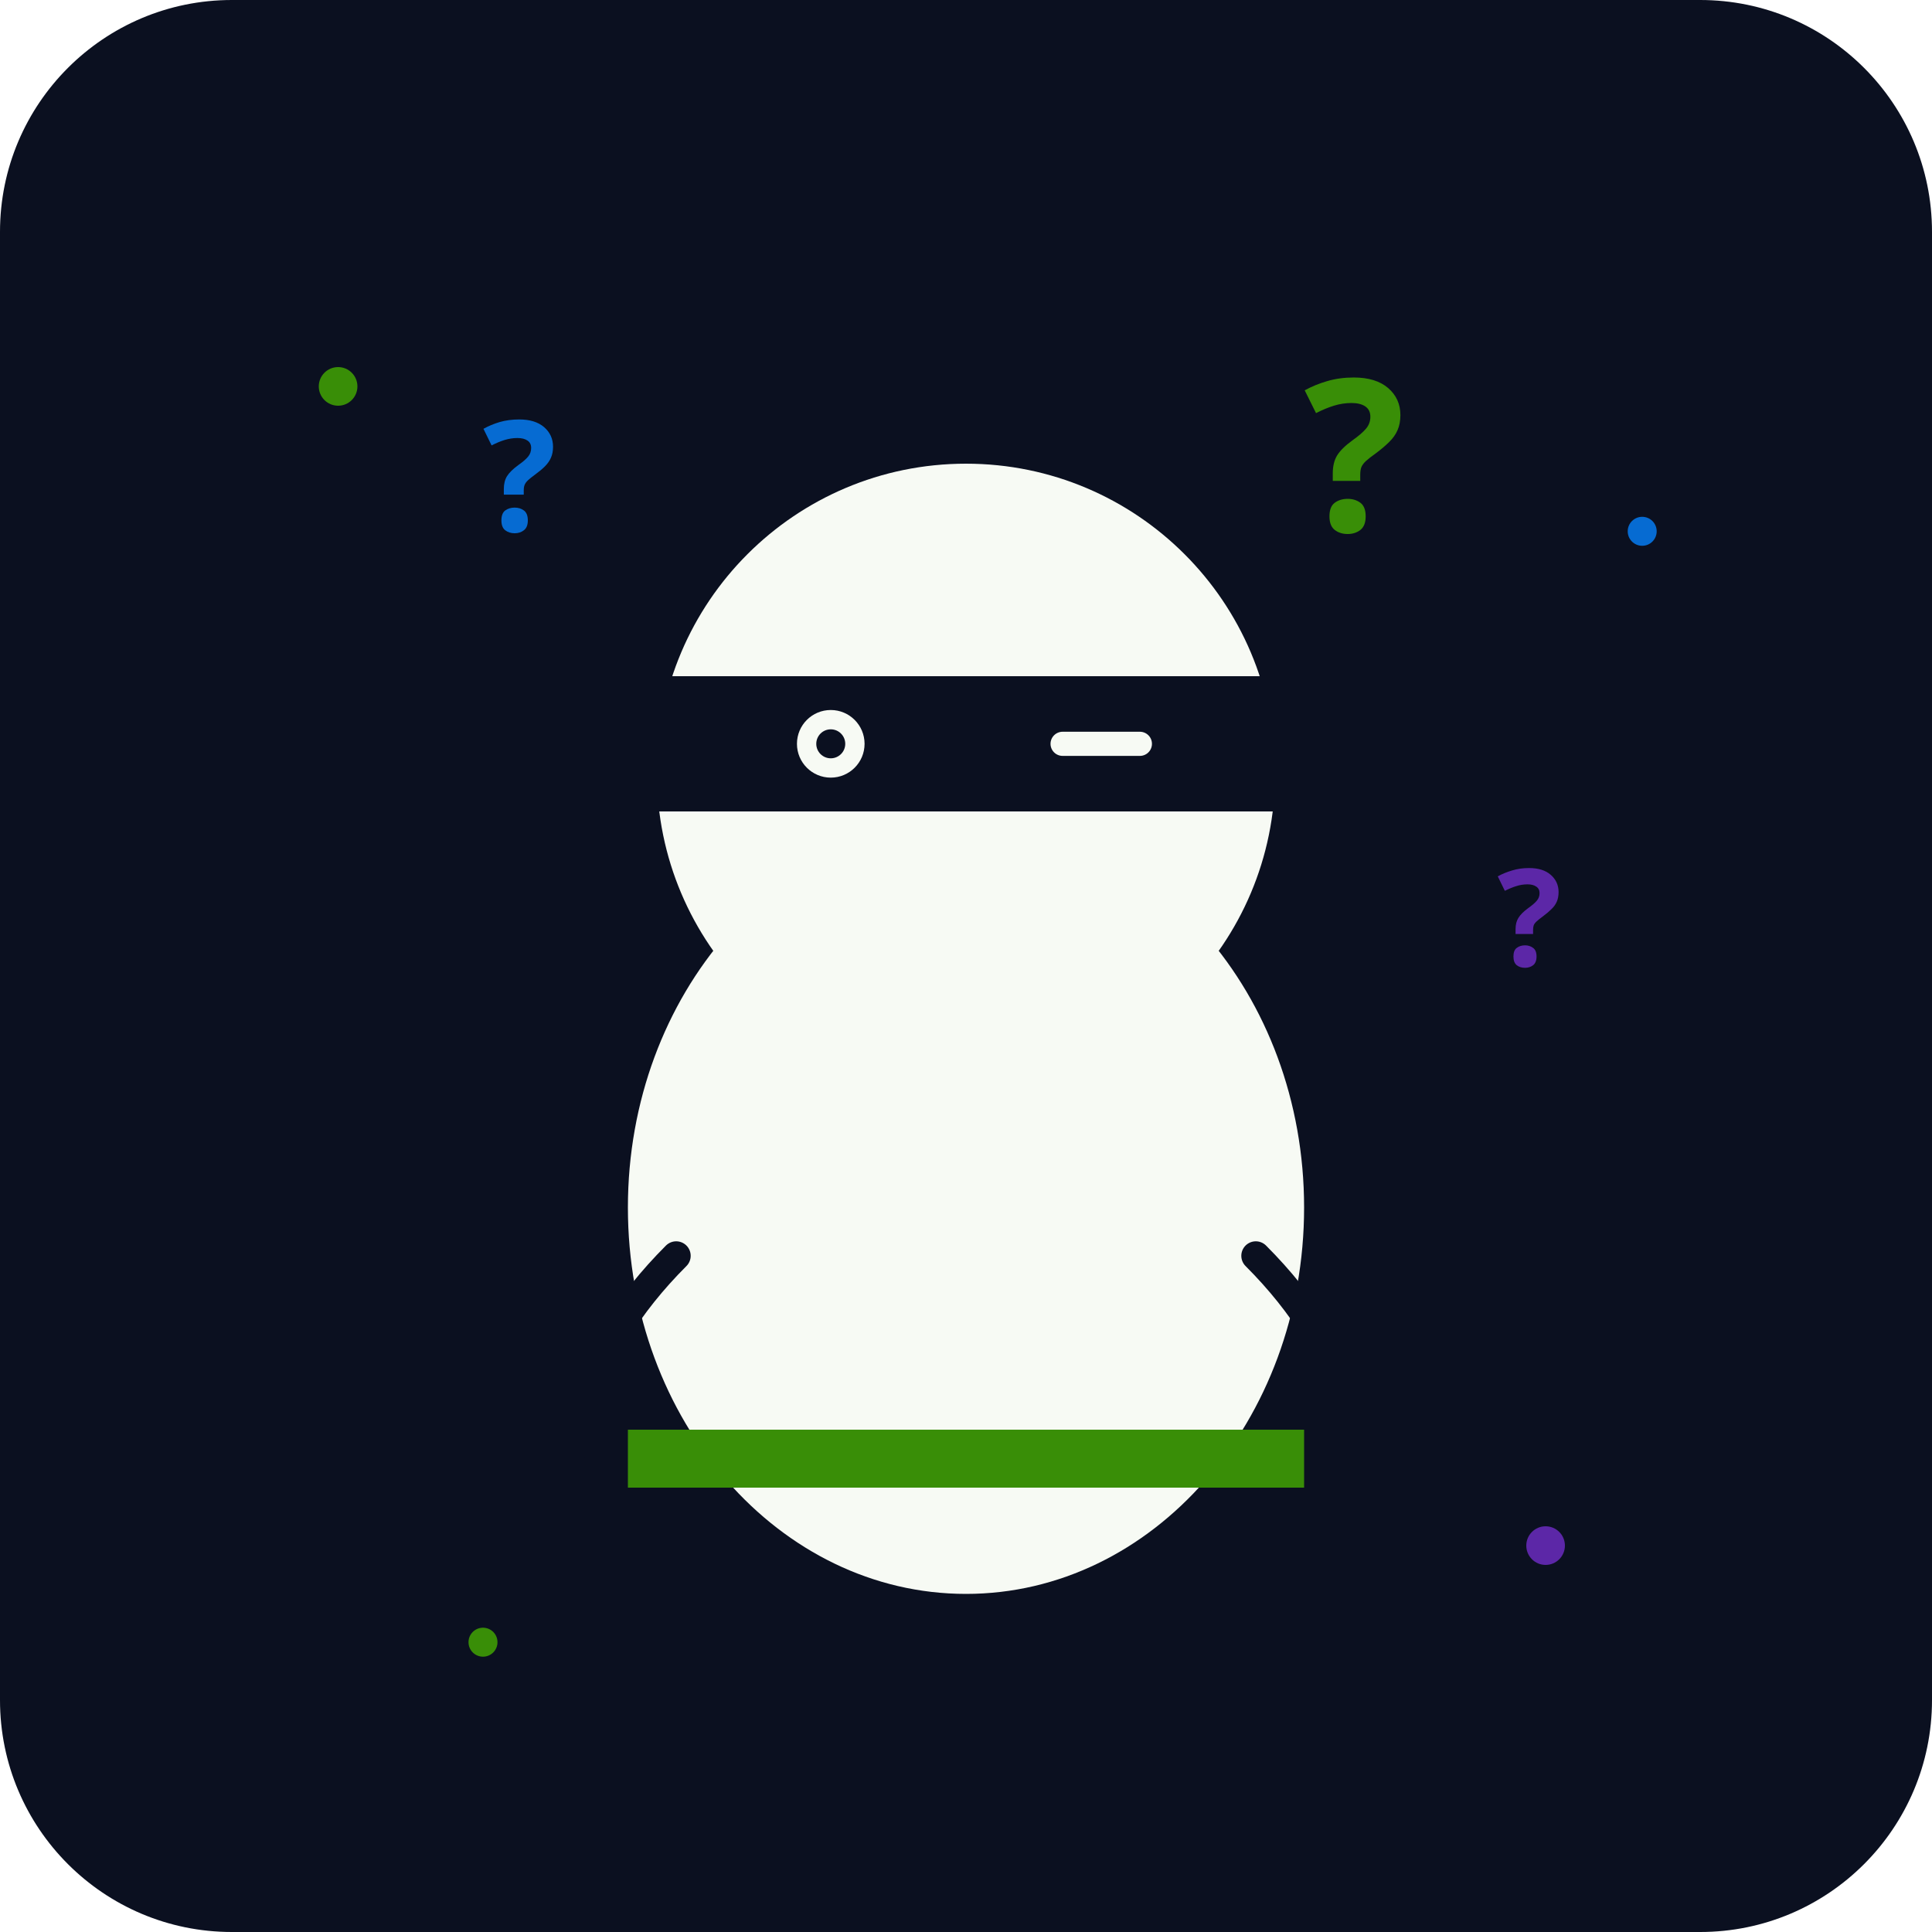
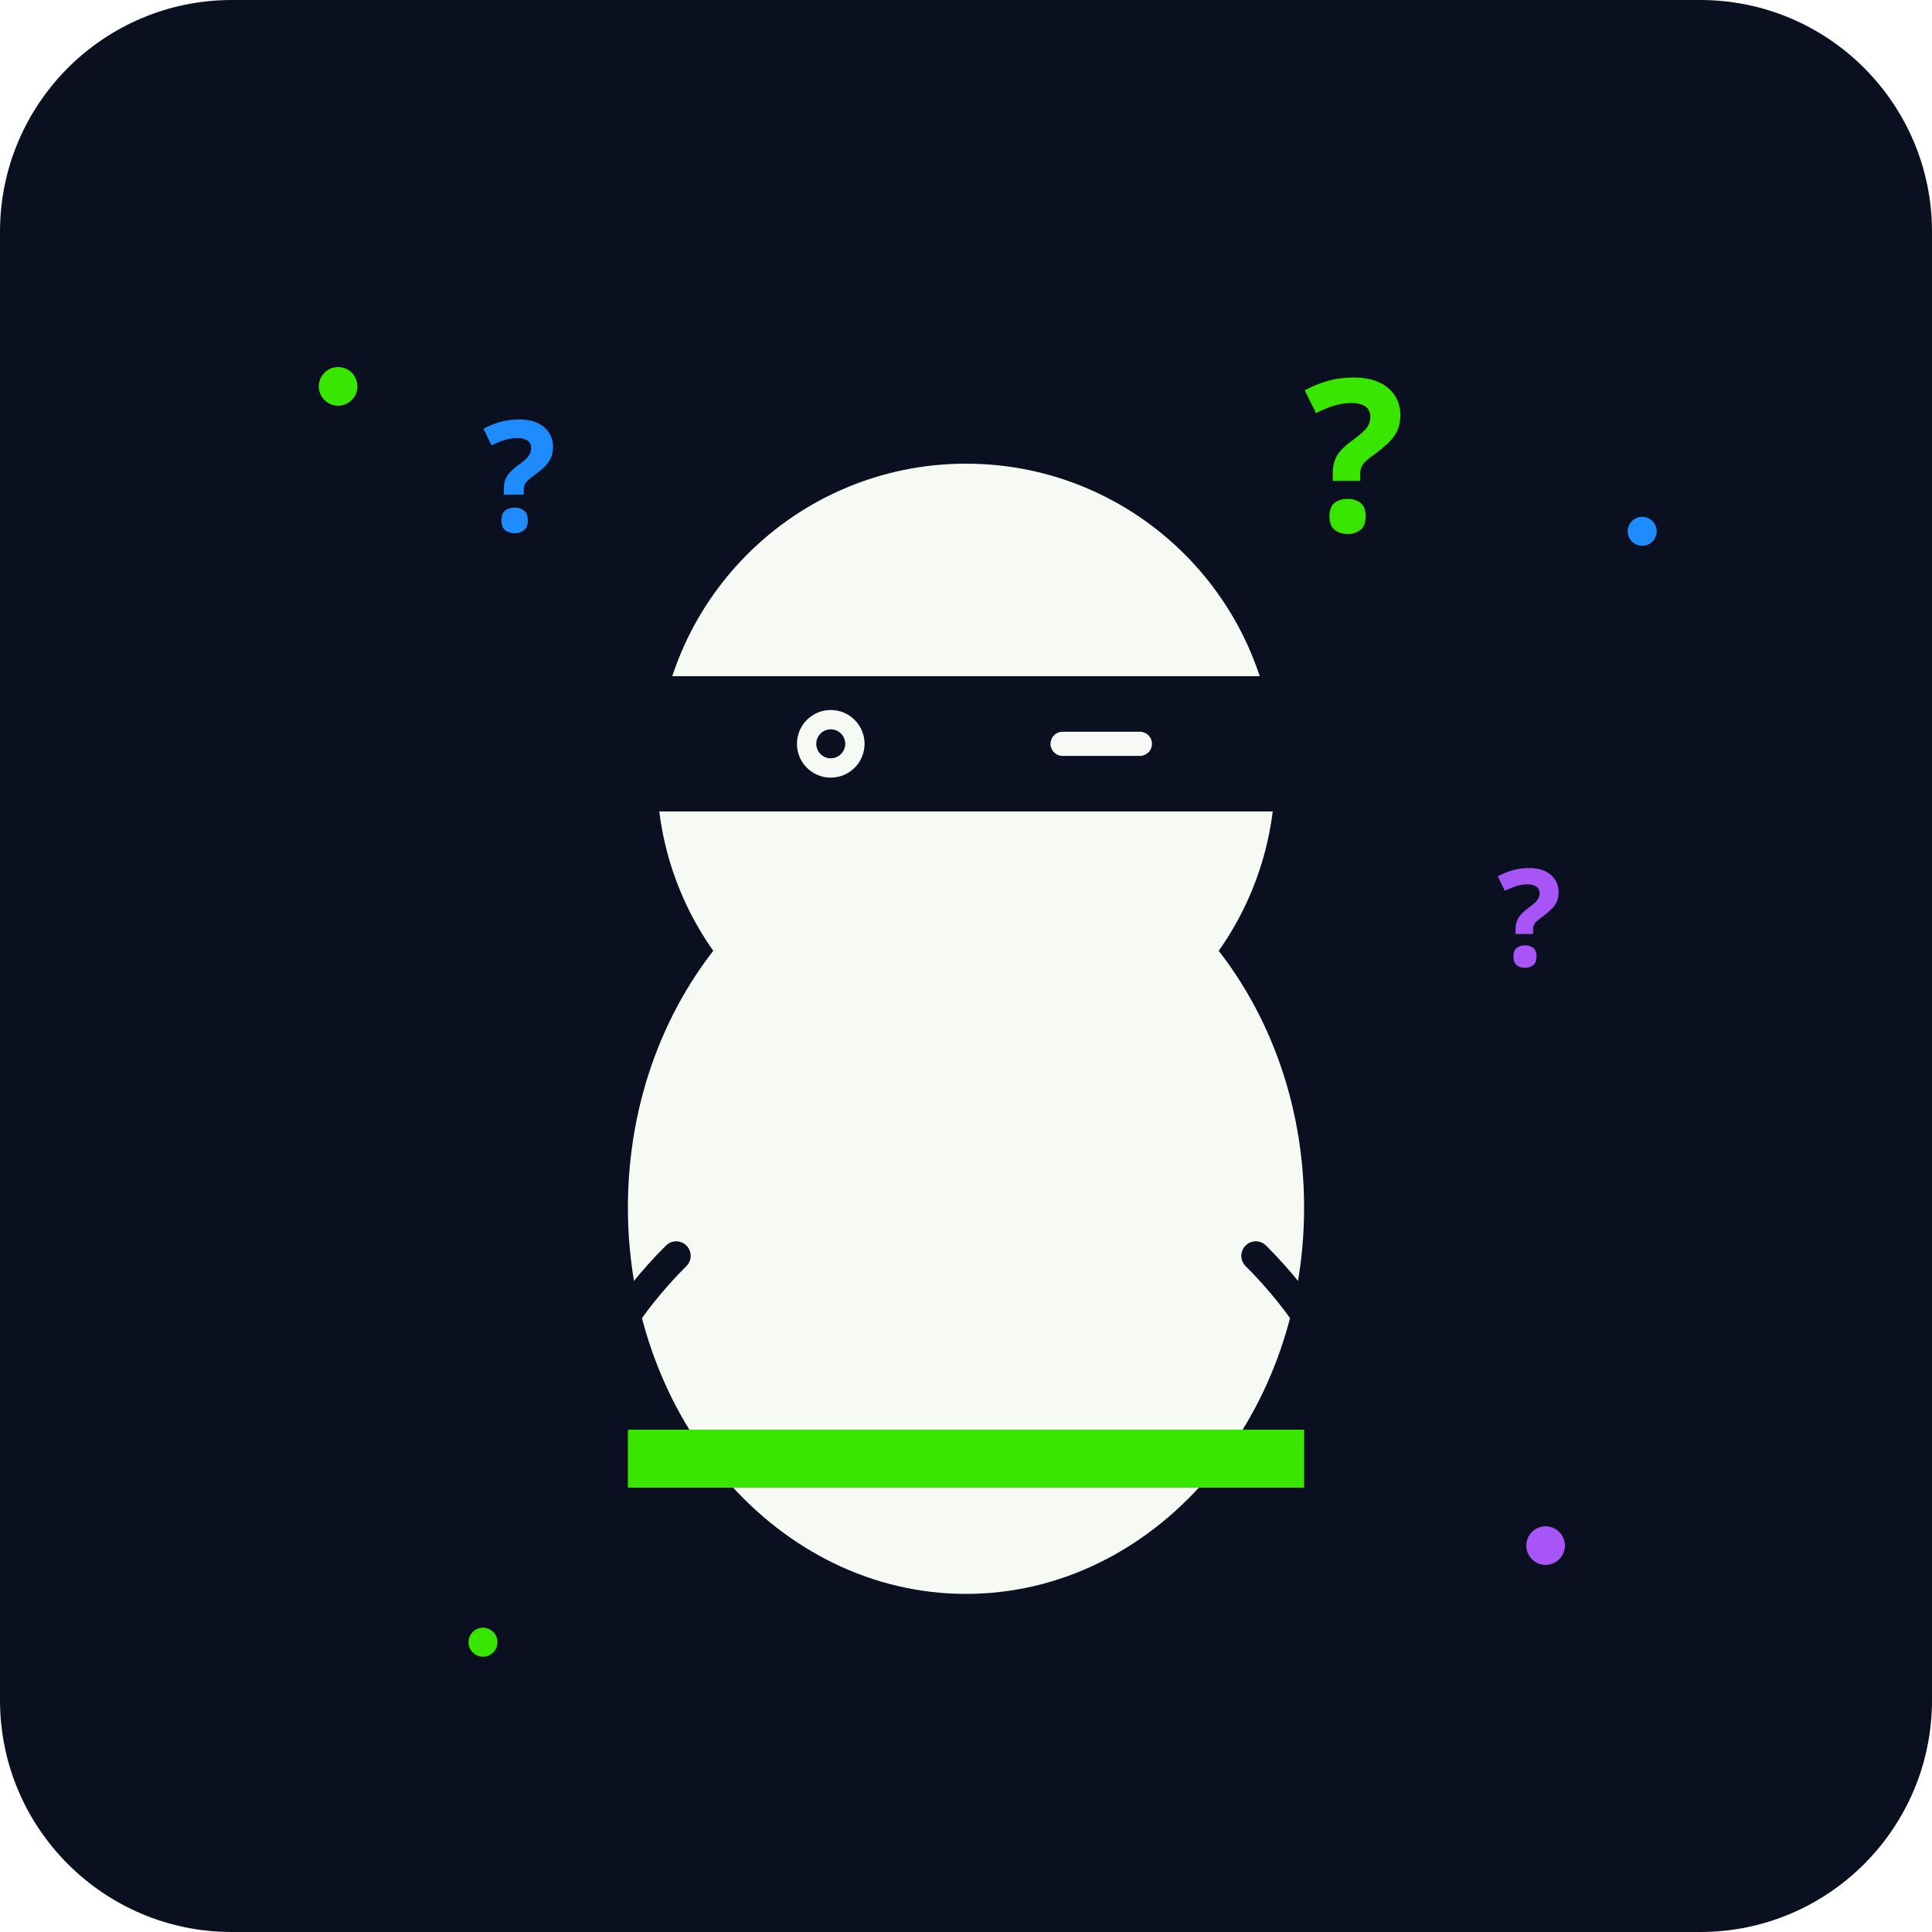
<svg xmlns="http://www.w3.org/2000/svg" viewBox="0 0 200 200" width="200" height="200" role="img" aria-label="Lost ninja illustration">
  <rect width="200" height="200" rx="24" fill="#0B1020" />
-   <circle cx="35" cy="40" r="2" fill="#398E07" />
-   <circle cx="170" cy="55" r="1.5" fill="#066BD2" />
-   <circle cx="160" cy="160" r="2" fill="#5C27A7" />
-   <circle cx="50" cy="170" r="1.5" fill="#398E07" />
+   <circle cx="35" cy="40" r="2" fill="#39E600" />
+   <circle cx="170" cy="55" r="1.5" fill="#1E8BFF" />
+   <circle cx="160" cy="160" r="2" fill="#A855F7" />
+   <circle cx="50" cy="170" r="1.5" fill="#39E600" />
  <ellipse cx="100" cy="125" rx="35" ry="40" fill="#F7FAF4" />
  <circle cx="100" cy="80" r="32" fill="#F7FAF4" />
  <rect x="68" y="70" width="64" height="14" fill="#0B1020" />
  <circle cx="86" cy="77" r="3.5" fill="#F7FAF4" />
  <circle cx="86" cy="77" r="1.5" fill="#0B1020" />
  <line x1="110" y1="77" x2="118" y2="77" stroke="#F7FAF4" stroke-width="2.5" stroke-linecap="round" />
  <path d="M 80 65 L 92 62" stroke="#F7FAF4" stroke-width="2" stroke-linecap="round" fill="none" />
-   <text x="135" y="55" font-family="sans-serif" font-size="22" font-weight="bold" fill="#398E07">?</text>
-   <text x="50" y="55" font-family="sans-serif" font-size="16" font-weight="bold" fill="#066BD2">?</text>
-   <text x="155" y="100" font-family="sans-serif" font-size="14" font-weight="bold" fill="#5C27A7">?</text>
+   <text x="135" y="55" font-family="sans-serif" font-size="22" font-weight="bold" fill="#39E600">?</text>
+   <text x="50" y="55" font-family="sans-serif" font-size="16" font-weight="bold" fill="#1E8BFF">?</text>
+   <text x="155" y="100" font-family="sans-serif" font-size="14" font-weight="bold" fill="#A855F7">?</text>
  <path d="M 70 130 Q 55 145 60 165" stroke="#0B1020" stroke-width="3" fill="none" stroke-linecap="round" />
  <path d="M 130 130 Q 145 145 140 165" stroke="#0B1020" stroke-width="3" fill="none" stroke-linecap="round" />
-   <rect x="65" y="148" width="70" height="6" fill="#398E07" />
+   <rect x="65" y="148" width="70" height="6" fill="#39E600" />
</svg>
